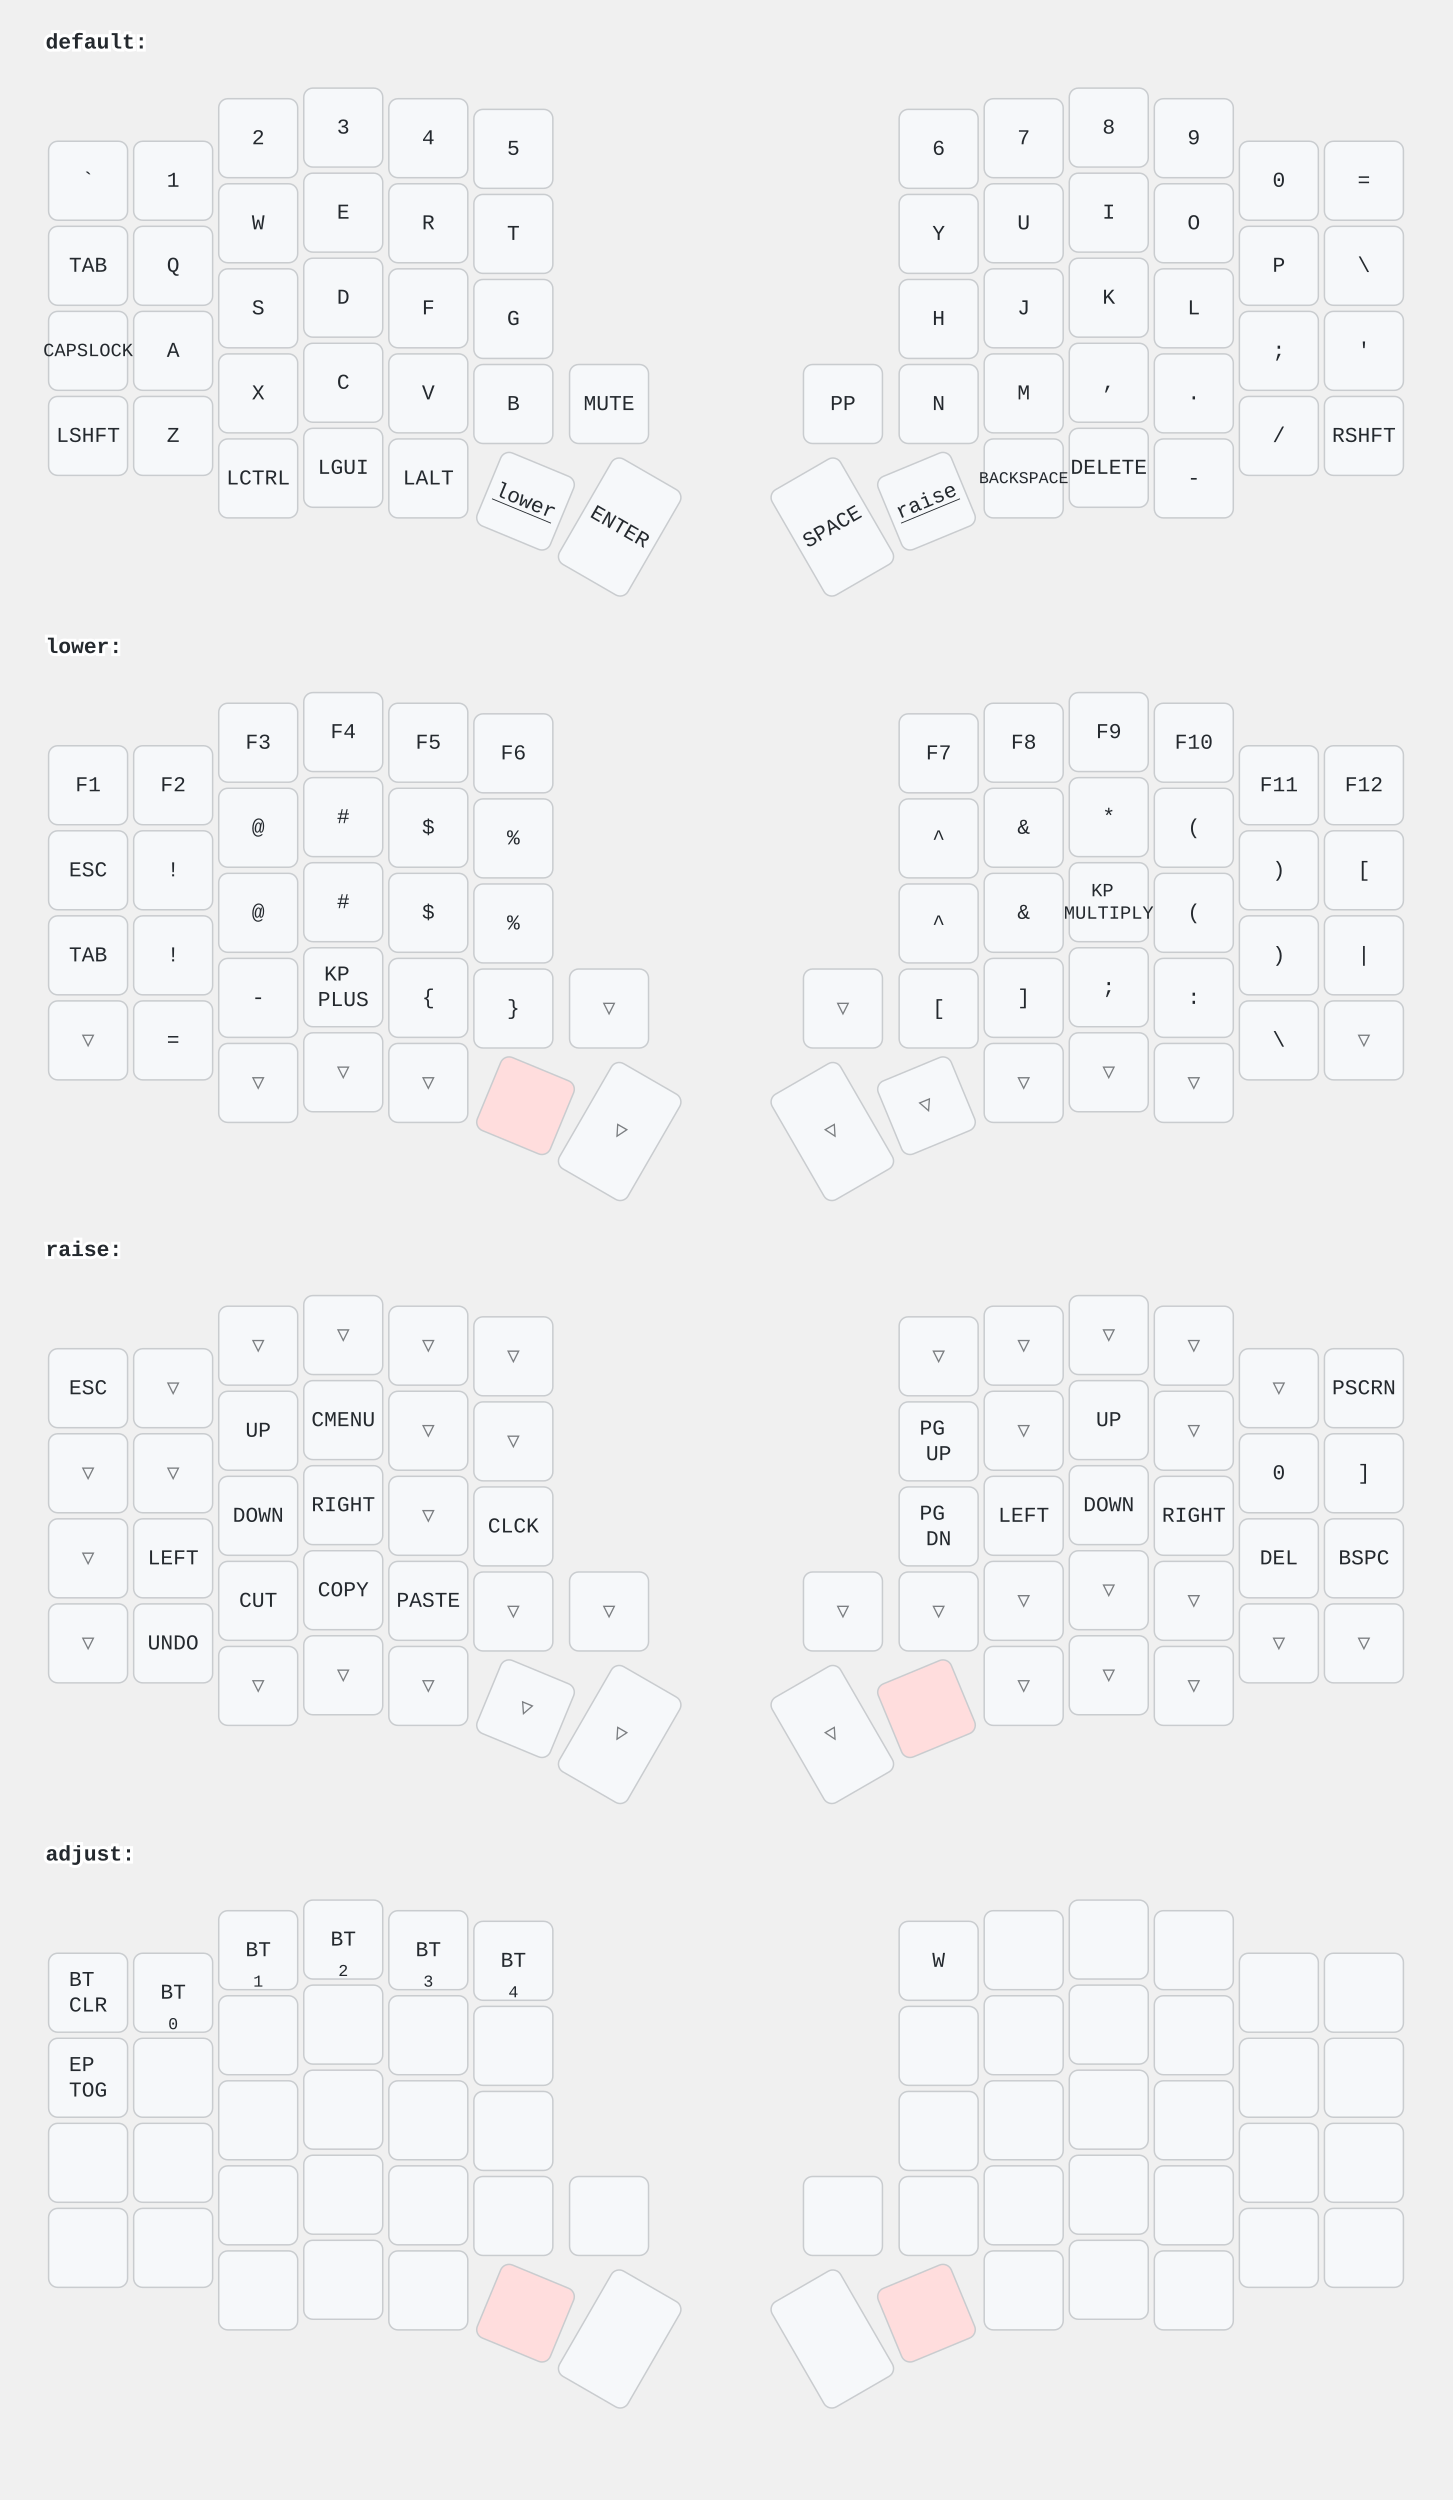
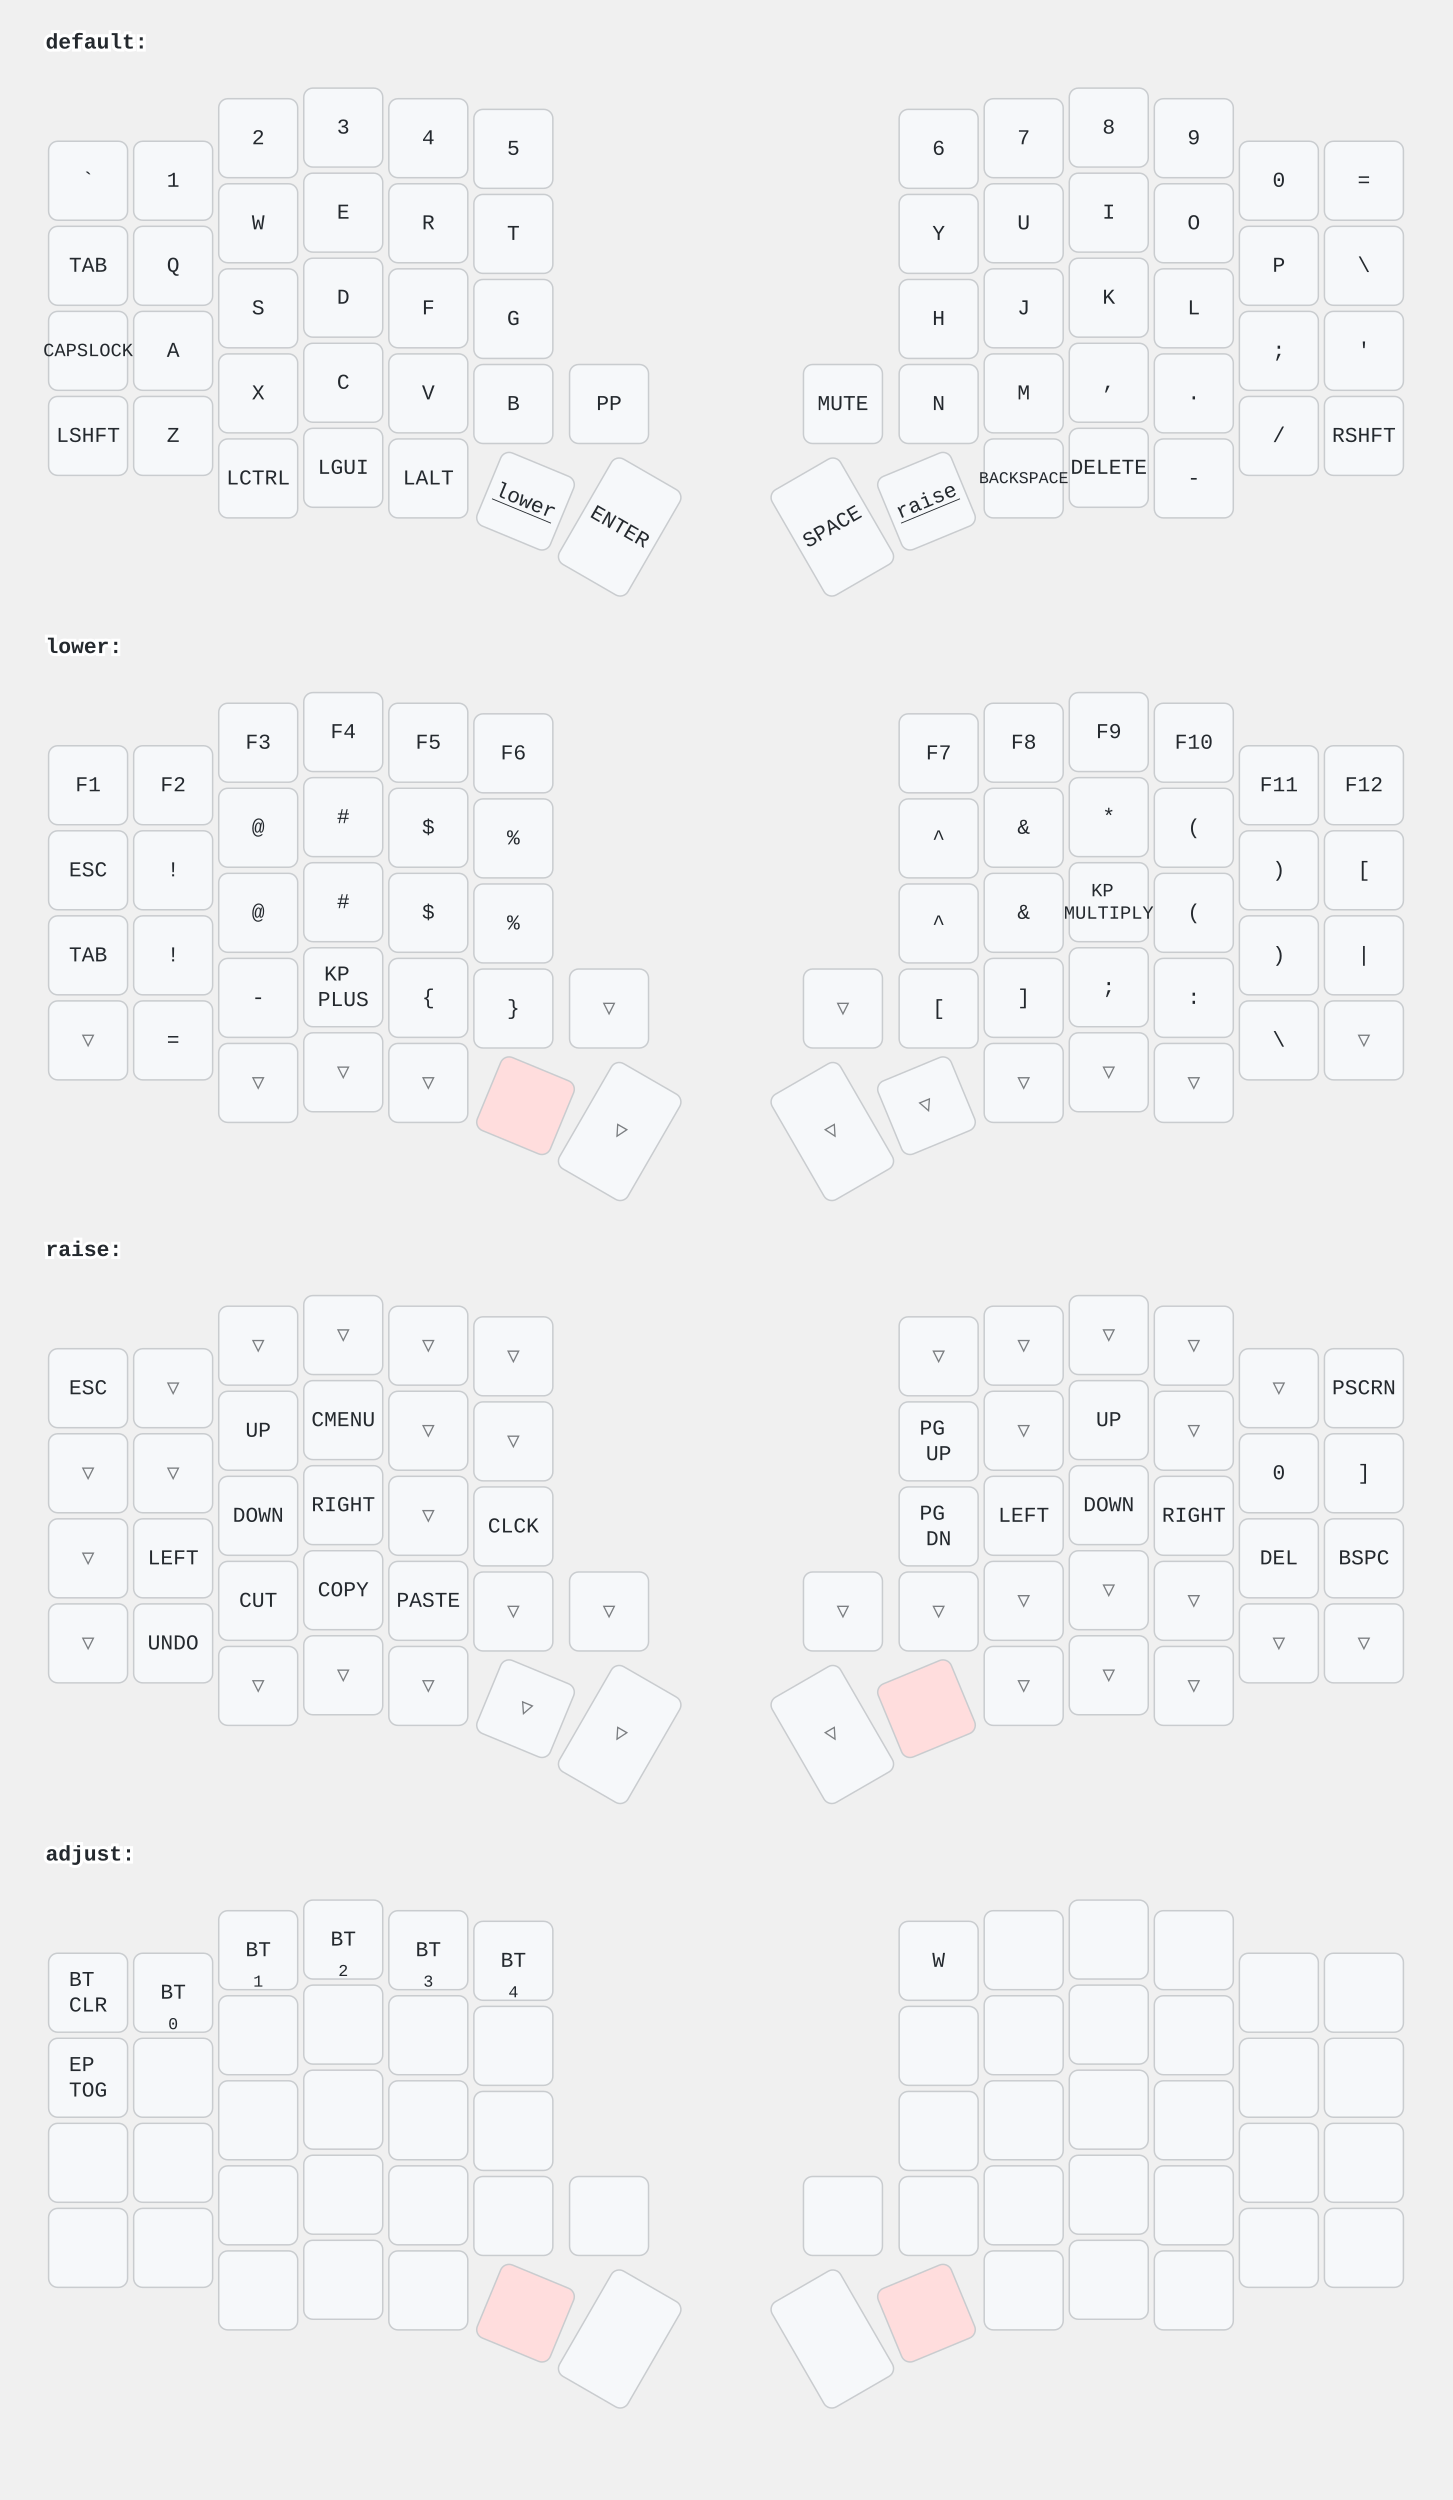
<svg xmlns="http://www.w3.org/2000/svg" width="956" height="1646" viewBox="0 0 956 1646" class="keymap">
  <style>/* inherit to force styles through use tags */
svg path {
    fill: inherit;
}

/* font and background color specifications */
svg.keymap {
    font-family: SFMono-Regular,Consolas,Liberation Mono,Menlo,monospace;
    font-size: 14px;
    font-kerning: normal;
    text-rendering: optimizeLegibility;
    fill: #24292e;
}

/* default key styling */
rect.key {
    fill: #f6f8fa;
}

rect.key, rect.combo {
    stroke: #c9cccf;
    stroke-width: 1;
}

/* default key side styling, only used is draw_key_sides is set */
rect.side {
    filter: brightness(90%);
}

/* color accent for combo boxes */
rect.combo, rect.combo-separate {
    fill: #cdf;
}

/* color accent for held keys */
rect.held, rect.combo.held {
    fill: #fdd;
}

/* color accent for ghost (optional) keys */
rect.ghost, rect.combo.ghost {
    stroke-dasharray: 4, 4;
    stroke-width: 2;
}

text {
    text-anchor: middle;
    dominant-baseline: middle;
}

/* styling for layer labels */
text.label {
    font-weight: bold;
    text-anchor: start;
    stroke: white;
    stroke-width: 4;
    paint-order: stroke;
}

/* styling for optional footer */
text.footer {
    text-anchor: end;
    dominant-baseline: auto;
    stroke: white;
    stroke-width: 4;
    paint-order: stroke;
}

/* styling for combo tap, and key non-tap label text */
text.combo, text.hold, text.shifted, text.left, text.right, text.tl, text.tr, text.bl, text.br {
    font-size: 11px;
}

text.hold, text.bl, text.br {
    text-anchor: middle;
    dominant-baseline: auto;
}

text.shifted, text.tl, text.tr {
    text-anchor: middle;
    dominant-baseline: hanging;
}

text.left, text.tl, text.bl {
    text-anchor: start;
}

text.right, text.tr, text.br {
    text-anchor: end;
}

text.layer-activator {
    text-decoration: underline;
}

/* styling for hold/shifted label text in combo box */
text.combo.hold, text.combo.shifted, text.combo.left, text.combo.right {
    font-size: 8px;
}

/* lighter symbol for transparent keys */
text.trans {
    fill: #7b7e81;
}

/* styling for combo dendrons */
path.combo {
    stroke-width: 1;
    stroke: gray;
    fill: none;
}

/* Start Tabler Icons Cleanup */
/* cannot use height/width with glyphs */
.icon-tabler &gt; path {
    fill: inherit;
    stroke: inherit;
    stroke-width: 2;
}
/* hide tabler's default box */
.icon-tabler &gt; path[stroke="none"][fill="none"] {
    visibility: hidden;
}
/* End Tabler Icons Cleanup */
</style>
  <g transform="translate(30, 0)" class="layer-default">
    <text x="0" y="28" class="label" id="default">default:</text>
    <g transform="translate(0, 56)">
      <g transform="translate(28, 63)" class="key keypos-0">
        <rect rx="6" ry="6" x="-26" y="-26" width="52" height="52" class="key" />
        <text x="0" y="0" class="key tap">`</text>
      </g>
      <g transform="translate(84, 63)" class="key keypos-1">
        <rect rx="6" ry="6" x="-26" y="-26" width="52" height="52" class="key" />
        <text x="0" y="0" class="key tap">1</text>
      </g>
      <g transform="translate(140, 35)" class="key keypos-2">
        <rect rx="6" ry="6" x="-26" y="-26" width="52" height="52" class="key" />
        <text x="0" y="0" class="key tap">2</text>
      </g>
      <g transform="translate(196, 28)" class="key keypos-3">
        <rect rx="6" ry="6" x="-26" y="-26" width="52" height="52" class="key" />
        <text x="0" y="0" class="key tap">3</text>
      </g>
      <g transform="translate(252, 35)" class="key keypos-4">
        <rect rx="6" ry="6" x="-26" y="-26" width="52" height="52" class="key" />
        <text x="0" y="0" class="key tap">4</text>
      </g>
      <g transform="translate(308, 42)" class="key keypos-5">
        <rect rx="6" ry="6" x="-26" y="-26" width="52" height="52" class="key" />
        <text x="0" y="0" class="key tap">5</text>
      </g>
      <g transform="translate(588, 42)" class="key keypos-6">
        <rect rx="6" ry="6" x="-26" y="-26" width="52" height="52" class="key" />
        <text x="0" y="0" class="key tap">6</text>
      </g>
      <g transform="translate(644, 35)" class="key keypos-7">
        <rect rx="6" ry="6" x="-26" y="-26" width="52" height="52" class="key" />
        <text x="0" y="0" class="key tap">7</text>
      </g>
      <g transform="translate(700, 28)" class="key keypos-8">
        <rect rx="6" ry="6" x="-26" y="-26" width="52" height="52" class="key" />
        <text x="0" y="0" class="key tap">8</text>
      </g>
      <g transform="translate(756, 35)" class="key keypos-9">
        <rect rx="6" ry="6" x="-26" y="-26" width="52" height="52" class="key" />
        <text x="0" y="0" class="key tap">9</text>
      </g>
      <g transform="translate(812, 63)" class="key keypos-10">
        <rect rx="6" ry="6" x="-26" y="-26" width="52" height="52" class="key" />
        <text x="0" y="0" class="key tap">0</text>
      </g>
      <g transform="translate(868, 63)" class="key keypos-11">
        <rect rx="6" ry="6" x="-26" y="-26" width="52" height="52" class="key" />
        <text x="0" y="0" class="key tap">=</text>
      </g>
      <g transform="translate(28, 119)" class="key keypos-12">
        <rect rx="6" ry="6" x="-26" y="-26" width="52" height="52" class="key" />
        <text x="0" y="0" class="key tap">TAB</text>
      </g>
      <g transform="translate(84, 119)" class="key keypos-13">
        <rect rx="6" ry="6" x="-26" y="-26" width="52" height="52" class="key" />
        <text x="0" y="0" class="key tap">Q</text>
      </g>
      <g transform="translate(140, 91)" class="key keypos-14">
        <rect rx="6" ry="6" x="-26" y="-26" width="52" height="52" class="key" />
        <text x="0" y="0" class="key tap">W</text>
      </g>
      <g transform="translate(196, 84)" class="key keypos-15">
        <rect rx="6" ry="6" x="-26" y="-26" width="52" height="52" class="key" />
        <text x="0" y="0" class="key tap">E</text>
      </g>
      <g transform="translate(252, 91)" class="key keypos-16">
        <rect rx="6" ry="6" x="-26" y="-26" width="52" height="52" class="key" />
        <text x="0" y="0" class="key tap">R</text>
      </g>
      <g transform="translate(308, 98)" class="key keypos-17">
        <rect rx="6" ry="6" x="-26" y="-26" width="52" height="52" class="key" />
        <text x="0" y="0" class="key tap">T</text>
      </g>
      <g transform="translate(588, 98)" class="key keypos-18">
        <rect rx="6" ry="6" x="-26" y="-26" width="52" height="52" class="key" />
        <text x="0" y="0" class="key tap">Y</text>
      </g>
      <g transform="translate(644, 91)" class="key keypos-19">
        <rect rx="6" ry="6" x="-26" y="-26" width="52" height="52" class="key" />
        <text x="0" y="0" class="key tap">U</text>
      </g>
      <g transform="translate(700, 84)" class="key keypos-20">
        <rect rx="6" ry="6" x="-26" y="-26" width="52" height="52" class="key" />
        <text x="0" y="0" class="key tap">I</text>
      </g>
      <g transform="translate(756, 91)" class="key keypos-21">
        <rect rx="6" ry="6" x="-26" y="-26" width="52" height="52" class="key" />
        <text x="0" y="0" class="key tap">O</text>
      </g>
      <g transform="translate(812, 119)" class="key keypos-22">
        <rect rx="6" ry="6" x="-26" y="-26" width="52" height="52" class="key" />
        <text x="0" y="0" class="key tap">P</text>
      </g>
      <g transform="translate(868, 119)" class="key keypos-23">
        <rect rx="6" ry="6" x="-26" y="-26" width="52" height="52" class="key" />
        <text x="0" y="0" class="key tap">\</text>
      </g>
      <g transform="translate(28, 175)" class="key keypos-24">
        <rect rx="6" ry="6" x="-26" y="-26" width="52" height="52" class="key" />
        <text x="0" y="0" class="key tap">
          <tspan style="font-size: 88%">CAPSLOCK</tspan>
        </text>
      </g>
      <g transform="translate(84, 175)" class="key keypos-25">
        <rect rx="6" ry="6" x="-26" y="-26" width="52" height="52" class="key" />
        <text x="0" y="0" class="key tap">A</text>
      </g>
      <g transform="translate(140, 147)" class="key keypos-26">
        <rect rx="6" ry="6" x="-26" y="-26" width="52" height="52" class="key" />
        <text x="0" y="0" class="key tap">S</text>
      </g>
      <g transform="translate(196, 140)" class="key keypos-27">
        <rect rx="6" ry="6" x="-26" y="-26" width="52" height="52" class="key" />
        <text x="0" y="0" class="key tap">D</text>
      </g>
      <g transform="translate(252, 147)" class="key keypos-28">
        <rect rx="6" ry="6" x="-26" y="-26" width="52" height="52" class="key" />
        <text x="0" y="0" class="key tap">F</text>
      </g>
      <g transform="translate(308, 154)" class="key keypos-29">
        <rect rx="6" ry="6" x="-26" y="-26" width="52" height="52" class="key" />
        <text x="0" y="0" class="key tap">G</text>
      </g>
      <g transform="translate(588, 154)" class="key keypos-30">
        <rect rx="6" ry="6" x="-26" y="-26" width="52" height="52" class="key" />
        <text x="0" y="0" class="key tap">H</text>
      </g>
      <g transform="translate(644, 147)" class="key keypos-31">
        <rect rx="6" ry="6" x="-26" y="-26" width="52" height="52" class="key" />
        <text x="0" y="0" class="key tap">J</text>
      </g>
      <g transform="translate(700, 140)" class="key keypos-32">
        <rect rx="6" ry="6" x="-26" y="-26" width="52" height="52" class="key" />
        <text x="0" y="0" class="key tap">K</text>
      </g>
      <g transform="translate(756, 147)" class="key keypos-33">
        <rect rx="6" ry="6" x="-26" y="-26" width="52" height="52" class="key" />
        <text x="0" y="0" class="key tap">L</text>
      </g>
      <g transform="translate(812, 175)" class="key keypos-34">
        <rect rx="6" ry="6" x="-26" y="-26" width="52" height="52" class="key" />
        <text x="0" y="0" class="key tap">;</text>
      </g>
      <g transform="translate(868, 175)" class="key keypos-35">
        <rect rx="6" ry="6" x="-26" y="-26" width="52" height="52" class="key" />
        <text x="0" y="0" class="key tap">'</text>
      </g>
      <g transform="translate(28, 231)" class="key keypos-36">
        <rect rx="6" ry="6" x="-26" y="-26" width="52" height="52" class="key" />
        <text x="0" y="0" class="key tap">LSHFT</text>
      </g>
      <g transform="translate(84, 231)" class="key keypos-37">
        <rect rx="6" ry="6" x="-26" y="-26" width="52" height="52" class="key" />
        <text x="0" y="0" class="key tap">Z</text>
      </g>
      <g transform="translate(140, 203)" class="key keypos-38">
        <rect rx="6" ry="6" x="-26" y="-26" width="52" height="52" class="key" />
        <text x="0" y="0" class="key tap">X</text>
      </g>
      <g transform="translate(196, 196)" class="key keypos-39">
        <rect rx="6" ry="6" x="-26" y="-26" width="52" height="52" class="key" />
        <text x="0" y="0" class="key tap">C</text>
      </g>
      <g transform="translate(252, 203)" class="key keypos-40">
        <rect rx="6" ry="6" x="-26" y="-26" width="52" height="52" class="key" />
        <text x="0" y="0" class="key tap">V</text>
      </g>
      <g transform="translate(308, 210)" class="key keypos-41">
        <rect rx="6" ry="6" x="-26" y="-26" width="52" height="52" class="key" />
        <text x="0" y="0" class="key tap">B</text>
      </g>
      <g transform="translate(371, 210)" class="key keypos-42">
        <rect rx="6" ry="6" x="-26" y="-26" width="52" height="52" class="key" />
+         <text x="0" y="0" class="key tap">PP</text>
+       </g>
+       <g transform="translate(525, 210)" class="key keypos-43">
+         <rect rx="6" ry="6" x="-26" y="-26" width="52" height="52" class="key" />
        <text x="0" y="0" class="key tap">MUTE</text>
-       </g>
-       <g transform="translate(525, 210)" class="key keypos-43">
-         <rect rx="6" ry="6" x="-26" y="-26" width="52" height="52" class="key" />
-         <text x="0" y="0" class="key tap">PP</text>
      </g>
      <g transform="translate(588, 210)" class="key keypos-44">
        <rect rx="6" ry="6" x="-26" y="-26" width="52" height="52" class="key" />
        <text x="0" y="0" class="key tap">N</text>
      </g>
      <g transform="translate(644, 203)" class="key keypos-45">
        <rect rx="6" ry="6" x="-26" y="-26" width="52" height="52" class="key" />
        <text x="0" y="0" class="key tap">M</text>
      </g>
      <g transform="translate(700, 196)" class="key keypos-46">
        <rect rx="6" ry="6" x="-26" y="-26" width="52" height="52" class="key" />
        <text x="0" y="0" class="key tap">,</text>
      </g>
      <g transform="translate(756, 203)" class="key keypos-47">
        <rect rx="6" ry="6" x="-26" y="-26" width="52" height="52" class="key" />
        <text x="0" y="0" class="key tap">.</text>
      </g>
      <g transform="translate(812, 231)" class="key keypos-48">
        <rect rx="6" ry="6" x="-26" y="-26" width="52" height="52" class="key" />
        <text x="0" y="0" class="key tap">/</text>
      </g>
      <g transform="translate(868, 231)" class="key keypos-49">
        <rect rx="6" ry="6" x="-26" y="-26" width="52" height="52" class="key" />
        <text x="0" y="0" class="key tap">RSHFT</text>
      </g>
      <g transform="translate(140, 259)" class="key keypos-50">
        <rect rx="6" ry="6" x="-26" y="-26" width="52" height="52" class="key" />
        <text x="0" y="0" class="key tap">LCTRL</text>
      </g>
      <g transform="translate(196, 252)" class="key keypos-51">
        <rect rx="6" ry="6" x="-26" y="-26" width="52" height="52" class="key" />
        <text x="0" y="0" class="key tap">LGUI</text>
      </g>
      <g transform="translate(252, 259)" class="key keypos-52">
        <rect rx="6" ry="6" x="-26" y="-26" width="52" height="52" class="key" />
        <text x="0" y="0" class="key tap">LALT</text>
      </g>
      <g transform="translate(316, 274) rotate(22.5)" class="key keypos-53">
        <rect rx="6" ry="6" x="-26" y="-26" width="52" height="52" class="key" />
        <a href="#lower">
          <text x="0" y="0" class="key tap layer-activator">lower</text>
        </a>
      </g>
      <g transform="translate(378, 291) rotate(30.0)" class="key keypos-54">
        <rect rx="6" ry="6" x="-26" y="-40" width="52" height="80" class="key" />
        <text x="0" y="0" class="key tap">ENTER</text>
      </g>
      <g transform="translate(518, 291) rotate(-30.0)" class="key keypos-55">
        <rect rx="6" ry="6" x="-26" y="-40" width="52" height="80" class="key" />
        <text x="0" y="0" class="key tap">SPACE</text>
      </g>
      <g transform="translate(580, 274) rotate(-22.5)" class="key keypos-56">
        <rect rx="6" ry="6" x="-26" y="-26" width="52" height="52" class="key" />
        <a href="#raise">
          <text x="0" y="0" class="key tap layer-activator">raise</text>
        </a>
      </g>
      <g transform="translate(644, 259)" class="key keypos-57">
        <rect rx="6" ry="6" x="-26" y="-26" width="52" height="52" class="key" />
        <text x="0" y="0" class="key tap">
          <tspan style="font-size: 78%">BACKSPACE</tspan>
        </text>
      </g>
      <g transform="translate(700, 252)" class="key keypos-58">
        <rect rx="6" ry="6" x="-26" y="-26" width="52" height="52" class="key" />
        <text x="0" y="0" class="key tap">DELETE</text>
      </g>
      <g transform="translate(756, 259)" class="key keypos-59">
        <rect rx="6" ry="6" x="-26" y="-26" width="52" height="52" class="key" />
        <text x="0" y="0" class="key tap">-</text>
      </g>
    </g>
  </g>
  <g transform="translate(30, 398)" class="layer-lower">
    <text x="0" y="28" class="label" id="lower">lower:</text>
    <g transform="translate(0, 56)">
      <g transform="translate(28, 63)" class="key keypos-0">
        <rect rx="6" ry="6" x="-26" y="-26" width="52" height="52" class="key" />
        <text x="0" y="0" class="key tap">F1</text>
      </g>
      <g transform="translate(84, 63)" class="key keypos-1">
        <rect rx="6" ry="6" x="-26" y="-26" width="52" height="52" class="key" />
        <text x="0" y="0" class="key tap">F2</text>
      </g>
      <g transform="translate(140, 35)" class="key keypos-2">
        <rect rx="6" ry="6" x="-26" y="-26" width="52" height="52" class="key" />
        <text x="0" y="0" class="key tap">F3</text>
      </g>
      <g transform="translate(196, 28)" class="key keypos-3">
        <rect rx="6" ry="6" x="-26" y="-26" width="52" height="52" class="key" />
        <text x="0" y="0" class="key tap">F4</text>
      </g>
      <g transform="translate(252, 35)" class="key keypos-4">
        <rect rx="6" ry="6" x="-26" y="-26" width="52" height="52" class="key" />
        <text x="0" y="0" class="key tap">F5</text>
      </g>
      <g transform="translate(308, 42)" class="key keypos-5">
        <rect rx="6" ry="6" x="-26" y="-26" width="52" height="52" class="key" />
        <text x="0" y="0" class="key tap">F6</text>
      </g>
      <g transform="translate(588, 42)" class="key keypos-6">
        <rect rx="6" ry="6" x="-26" y="-26" width="52" height="52" class="key" />
        <text x="0" y="0" class="key tap">F7</text>
      </g>
      <g transform="translate(644, 35)" class="key keypos-7">
        <rect rx="6" ry="6" x="-26" y="-26" width="52" height="52" class="key" />
        <text x="0" y="0" class="key tap">F8</text>
      </g>
      <g transform="translate(700, 28)" class="key keypos-8">
        <rect rx="6" ry="6" x="-26" y="-26" width="52" height="52" class="key" />
        <text x="0" y="0" class="key tap">F9</text>
      </g>
      <g transform="translate(756, 35)" class="key keypos-9">
        <rect rx="6" ry="6" x="-26" y="-26" width="52" height="52" class="key" />
        <text x="0" y="0" class="key tap">F10</text>
      </g>
      <g transform="translate(812, 63)" class="key keypos-10">
        <rect rx="6" ry="6" x="-26" y="-26" width="52" height="52" class="key" />
        <text x="0" y="0" class="key tap">F11</text>
      </g>
      <g transform="translate(868, 63)" class="key keypos-11">
        <rect rx="6" ry="6" x="-26" y="-26" width="52" height="52" class="key" />
        <text x="0" y="0" class="key tap">F12</text>
      </g>
      <g transform="translate(28, 119)" class="key keypos-12">
        <rect rx="6" ry="6" x="-26" y="-26" width="52" height="52" class="key" />
        <text x="0" y="0" class="key tap">ESC</text>
      </g>
      <g transform="translate(84, 119)" class="key keypos-13">
        <rect rx="6" ry="6" x="-26" y="-26" width="52" height="52" class="key" />
        <text x="0" y="0" class="key tap">!</text>
      </g>
      <g transform="translate(140, 91)" class="key keypos-14">
        <rect rx="6" ry="6" x="-26" y="-26" width="52" height="52" class="key" />
        <text x="0" y="0" class="key tap">@</text>
      </g>
      <g transform="translate(196, 84)" class="key keypos-15">
        <rect rx="6" ry="6" x="-26" y="-26" width="52" height="52" class="key" />
        <text x="0" y="0" class="key tap">#</text>
      </g>
      <g transform="translate(252, 91)" class="key keypos-16">
        <rect rx="6" ry="6" x="-26" y="-26" width="52" height="52" class="key" />
        <text x="0" y="0" class="key tap">$</text>
      </g>
      <g transform="translate(308, 98)" class="key keypos-17">
        <rect rx="6" ry="6" x="-26" y="-26" width="52" height="52" class="key" />
        <text x="0" y="0" class="key tap">%</text>
      </g>
      <g transform="translate(588, 98)" class="key keypos-18">
        <rect rx="6" ry="6" x="-26" y="-26" width="52" height="52" class="key" />
        <text x="0" y="0" class="key tap">^</text>
      </g>
      <g transform="translate(644, 91)" class="key keypos-19">
        <rect rx="6" ry="6" x="-26" y="-26" width="52" height="52" class="key" />
        <text x="0" y="0" class="key tap">&amp;</text>
      </g>
      <g transform="translate(700, 84)" class="key keypos-20">
        <rect rx="6" ry="6" x="-26" y="-26" width="52" height="52" class="key" />
        <text x="0" y="0" class="key tap">*</text>
      </g>
      <g transform="translate(756, 91)" class="key keypos-21">
        <rect rx="6" ry="6" x="-26" y="-26" width="52" height="52" class="key" />
        <text x="0" y="0" class="key tap">(</text>
      </g>
      <g transform="translate(812, 119)" class="key keypos-22">
        <rect rx="6" ry="6" x="-26" y="-26" width="52" height="52" class="key" />
        <text x="0" y="0" class="key tap">)</text>
      </g>
      <g transform="translate(868, 119)" class="key keypos-23">
        <rect rx="6" ry="6" x="-26" y="-26" width="52" height="52" class="key" />
        <text x="0" y="0" class="key tap">[</text>
      </g>
      <g transform="translate(28, 175)" class="key keypos-24">
        <rect rx="6" ry="6" x="-26" y="-26" width="52" height="52" class="key" />
        <text x="0" y="0" class="key tap">TAB</text>
      </g>
      <g transform="translate(84, 175)" class="key keypos-25">
        <rect rx="6" ry="6" x="-26" y="-26" width="52" height="52" class="key" />
        <text x="0" y="0" class="key tap">!</text>
      </g>
      <g transform="translate(140, 147)" class="key keypos-26">
        <rect rx="6" ry="6" x="-26" y="-26" width="52" height="52" class="key" />
        <text x="0" y="0" class="key tap">@</text>
      </g>
      <g transform="translate(196, 140)" class="key keypos-27">
        <rect rx="6" ry="6" x="-26" y="-26" width="52" height="52" class="key" />
        <text x="0" y="0" class="key tap">#</text>
      </g>
      <g transform="translate(252, 147)" class="key keypos-28">
        <rect rx="6" ry="6" x="-26" y="-26" width="52" height="52" class="key" />
        <text x="0" y="0" class="key tap">$</text>
      </g>
      <g transform="translate(308, 154)" class="key keypos-29">
        <rect rx="6" ry="6" x="-26" y="-26" width="52" height="52" class="key" />
        <text x="0" y="0" class="key tap">%</text>
      </g>
      <g transform="translate(588, 154)" class="key keypos-30">
        <rect rx="6" ry="6" x="-26" y="-26" width="52" height="52" class="key" />
        <text x="0" y="0" class="key tap">^</text>
      </g>
      <g transform="translate(644, 147)" class="key keypos-31">
        <rect rx="6" ry="6" x="-26" y="-26" width="52" height="52" class="key" />
        <text x="0" y="0" class="key tap">&amp;</text>
      </g>
      <g transform="translate(700, 140)" class="key keypos-32">
        <rect rx="6" ry="6" x="-26" y="-26" width="52" height="52" class="key" />
        <text x="0" y="0" class="key tap">
          <tspan x="0" dy="-0.6em" style="font-size: 88%">KP</tspan>
          <tspan x="0" dy="1.2em" style="font-size: 88%">MULTIPLY</tspan>
        </text>
      </g>
      <g transform="translate(756, 147)" class="key keypos-33">
        <rect rx="6" ry="6" x="-26" y="-26" width="52" height="52" class="key" />
        <text x="0" y="0" class="key tap">(</text>
      </g>
      <g transform="translate(812, 175)" class="key keypos-34">
        <rect rx="6" ry="6" x="-26" y="-26" width="52" height="52" class="key" />
        <text x="0" y="0" class="key tap">)</text>
      </g>
      <g transform="translate(868, 175)" class="key keypos-35">
        <rect rx="6" ry="6" x="-26" y="-26" width="52" height="52" class="key" />
        <text x="0" y="0" class="key tap">|</text>
      </g>
      <g transform="translate(28, 231)" class="key trans keypos-36">
        <rect rx="6" ry="6" x="-26" y="-26" width="52" height="52" class="key trans" />
        <text x="0" y="0" class="key trans tap">▽</text>
      </g>
      <g transform="translate(84, 231)" class="key keypos-37">
        <rect rx="6" ry="6" x="-26" y="-26" width="52" height="52" class="key" />
        <text x="0" y="0" class="key tap">=</text>
      </g>
      <g transform="translate(140, 203)" class="key keypos-38">
        <rect rx="6" ry="6" x="-26" y="-26" width="52" height="52" class="key" />
        <text x="0" y="0" class="key tap">-</text>
      </g>
      <g transform="translate(196, 196)" class="key keypos-39">
        <rect rx="6" ry="6" x="-26" y="-26" width="52" height="52" class="key" />
        <text x="0" y="0" class="key tap">
          <tspan x="0" dy="-0.6em">KP</tspan>
          <tspan x="0" dy="1.2em">PLUS</tspan>
        </text>
      </g>
      <g transform="translate(252, 203)" class="key keypos-40">
        <rect rx="6" ry="6" x="-26" y="-26" width="52" height="52" class="key" />
        <text x="0" y="0" class="key tap">{</text>
      </g>
      <g transform="translate(308, 210)" class="key keypos-41">
        <rect rx="6" ry="6" x="-26" y="-26" width="52" height="52" class="key" />
        <text x="0" y="0" class="key tap">}</text>
      </g>
      <g transform="translate(371, 210)" class="key trans keypos-42">
        <rect rx="6" ry="6" x="-26" y="-26" width="52" height="52" class="key trans" />
        <text x="0" y="0" class="key trans tap">▽</text>
      </g>
      <g transform="translate(525, 210)" class="key trans keypos-43">
        <rect rx="6" ry="6" x="-26" y="-26" width="52" height="52" class="key trans" />
        <text x="0" y="0" class="key trans tap">▽</text>
      </g>
      <g transform="translate(588, 210)" class="key keypos-44">
        <rect rx="6" ry="6" x="-26" y="-26" width="52" height="52" class="key" />
        <text x="0" y="0" class="key tap">[</text>
      </g>
      <g transform="translate(644, 203)" class="key keypos-45">
        <rect rx="6" ry="6" x="-26" y="-26" width="52" height="52" class="key" />
        <text x="0" y="0" class="key tap">]</text>
      </g>
      <g transform="translate(700, 196)" class="key keypos-46">
        <rect rx="6" ry="6" x="-26" y="-26" width="52" height="52" class="key" />
        <text x="0" y="0" class="key tap">;</text>
      </g>
      <g transform="translate(756, 203)" class="key keypos-47">
        <rect rx="6" ry="6" x="-26" y="-26" width="52" height="52" class="key" />
        <text x="0" y="0" class="key tap">:</text>
      </g>
      <g transform="translate(812, 231)" class="key keypos-48">
        <rect rx="6" ry="6" x="-26" y="-26" width="52" height="52" class="key" />
        <text x="0" y="0" class="key tap">\</text>
      </g>
      <g transform="translate(868, 231)" class="key trans keypos-49">
        <rect rx="6" ry="6" x="-26" y="-26" width="52" height="52" class="key trans" />
        <text x="0" y="0" class="key trans tap">▽</text>
      </g>
      <g transform="translate(140, 259)" class="key trans keypos-50">
        <rect rx="6" ry="6" x="-26" y="-26" width="52" height="52" class="key trans" />
        <text x="0" y="0" class="key trans tap">▽</text>
      </g>
      <g transform="translate(196, 252)" class="key trans keypos-51">
        <rect rx="6" ry="6" x="-26" y="-26" width="52" height="52" class="key trans" />
        <text x="0" y="0" class="key trans tap">▽</text>
      </g>
      <g transform="translate(252, 259)" class="key trans keypos-52">
        <rect rx="6" ry="6" x="-26" y="-26" width="52" height="52" class="key trans" />
        <text x="0" y="0" class="key trans tap">▽</text>
      </g>
      <g transform="translate(316, 274) rotate(22.5)" class="key held keypos-53">
        <rect rx="6" ry="6" x="-26" y="-26" width="52" height="52" class="key held" />
      </g>
      <g transform="translate(378, 291) rotate(30.0)" class="key trans keypos-54">
        <rect rx="6" ry="6" x="-26" y="-40" width="52" height="80" class="key trans" />
        <text x="0" y="0" class="key trans tap">▽</text>
      </g>
      <g transform="translate(518, 291) rotate(-30.0)" class="key trans keypos-55">
        <rect rx="6" ry="6" x="-26" y="-40" width="52" height="80" class="key trans" />
        <text x="0" y="0" class="key trans tap">▽</text>
      </g>
      <g transform="translate(580, 274) rotate(-22.5)" class="key trans keypos-56">
        <rect rx="6" ry="6" x="-26" y="-26" width="52" height="52" class="key trans" />
        <text x="0" y="0" class="key trans tap">▽</text>
      </g>
      <g transform="translate(644, 259)" class="key trans keypos-57">
        <rect rx="6" ry="6" x="-26" y="-26" width="52" height="52" class="key trans" />
        <text x="0" y="0" class="key trans tap">▽</text>
      </g>
      <g transform="translate(700, 252)" class="key trans keypos-58">
        <rect rx="6" ry="6" x="-26" y="-26" width="52" height="52" class="key trans" />
        <text x="0" y="0" class="key trans tap">▽</text>
      </g>
      <g transform="translate(756, 259)" class="key trans keypos-59">
        <rect rx="6" ry="6" x="-26" y="-26" width="52" height="52" class="key trans" />
        <text x="0" y="0" class="key trans tap">▽</text>
      </g>
    </g>
  </g>
  <g transform="translate(30, 795)" class="layer-raise">
    <text x="0" y="28" class="label" id="raise">raise:</text>
    <g transform="translate(0, 56)">
      <g transform="translate(28, 63)" class="key keypos-0">
        <rect rx="6" ry="6" x="-26" y="-26" width="52" height="52" class="key" />
        <text x="0" y="0" class="key tap">ESC</text>
      </g>
      <g transform="translate(84, 63)" class="key trans keypos-1">
        <rect rx="6" ry="6" x="-26" y="-26" width="52" height="52" class="key trans" />
        <text x="0" y="0" class="key trans tap">▽</text>
      </g>
      <g transform="translate(140, 35)" class="key trans keypos-2">
        <rect rx="6" ry="6" x="-26" y="-26" width="52" height="52" class="key trans" />
        <text x="0" y="0" class="key trans tap">▽</text>
      </g>
      <g transform="translate(196, 28)" class="key trans keypos-3">
        <rect rx="6" ry="6" x="-26" y="-26" width="52" height="52" class="key trans" />
        <text x="0" y="0" class="key trans tap">▽</text>
      </g>
      <g transform="translate(252, 35)" class="key trans keypos-4">
        <rect rx="6" ry="6" x="-26" y="-26" width="52" height="52" class="key trans" />
        <text x="0" y="0" class="key trans tap">▽</text>
      </g>
      <g transform="translate(308, 42)" class="key trans keypos-5">
        <rect rx="6" ry="6" x="-26" y="-26" width="52" height="52" class="key trans" />
        <text x="0" y="0" class="key trans tap">▽</text>
      </g>
      <g transform="translate(588, 42)" class="key trans keypos-6">
        <rect rx="6" ry="6" x="-26" y="-26" width="52" height="52" class="key trans" />
        <text x="0" y="0" class="key trans tap">▽</text>
      </g>
      <g transform="translate(644, 35)" class="key trans keypos-7">
        <rect rx="6" ry="6" x="-26" y="-26" width="52" height="52" class="key trans" />
        <text x="0" y="0" class="key trans tap">▽</text>
      </g>
      <g transform="translate(700, 28)" class="key trans keypos-8">
        <rect rx="6" ry="6" x="-26" y="-26" width="52" height="52" class="key trans" />
        <text x="0" y="0" class="key trans tap">▽</text>
      </g>
      <g transform="translate(756, 35)" class="key trans keypos-9">
        <rect rx="6" ry="6" x="-26" y="-26" width="52" height="52" class="key trans" />
        <text x="0" y="0" class="key trans tap">▽</text>
      </g>
      <g transform="translate(812, 63)" class="key trans keypos-10">
        <rect rx="6" ry="6" x="-26" y="-26" width="52" height="52" class="key trans" />
        <text x="0" y="0" class="key trans tap">▽</text>
      </g>
      <g transform="translate(868, 63)" class="key keypos-11">
        <rect rx="6" ry="6" x="-26" y="-26" width="52" height="52" class="key" />
        <text x="0" y="0" class="key tap">PSCRN</text>
      </g>
      <g transform="translate(28, 119)" class="key trans keypos-12">
        <rect rx="6" ry="6" x="-26" y="-26" width="52" height="52" class="key trans" />
        <text x="0" y="0" class="key trans tap">▽</text>
      </g>
      <g transform="translate(84, 119)" class="key trans keypos-13">
        <rect rx="6" ry="6" x="-26" y="-26" width="52" height="52" class="key trans" />
        <text x="0" y="0" class="key trans tap">▽</text>
      </g>
      <g transform="translate(140, 91)" class="key keypos-14">
        <rect rx="6" ry="6" x="-26" y="-26" width="52" height="52" class="key" />
        <text x="0" y="0" class="key tap">UP</text>
      </g>
      <g transform="translate(196, 84)" class="key keypos-15">
        <rect rx="6" ry="6" x="-26" y="-26" width="52" height="52" class="key" />
        <text x="0" y="0" class="key tap">CMENU</text>
      </g>
      <g transform="translate(252, 91)" class="key trans keypos-16">
        <rect rx="6" ry="6" x="-26" y="-26" width="52" height="52" class="key trans" />
        <text x="0" y="0" class="key trans tap">▽</text>
      </g>
      <g transform="translate(308, 98)" class="key trans keypos-17">
        <rect rx="6" ry="6" x="-26" y="-26" width="52" height="52" class="key trans" />
        <text x="0" y="0" class="key trans tap">▽</text>
      </g>
      <g transform="translate(588, 98)" class="key keypos-18">
        <rect rx="6" ry="6" x="-26" y="-26" width="52" height="52" class="key" />
        <text x="0" y="0" class="key tap">
          <tspan x="0" dy="-0.6em">PG</tspan>
          <tspan x="0" dy="1.2em">UP</tspan>
        </text>
      </g>
      <g transform="translate(644, 91)" class="key trans keypos-19">
        <rect rx="6" ry="6" x="-26" y="-26" width="52" height="52" class="key trans" />
        <text x="0" y="0" class="key trans tap">▽</text>
      </g>
      <g transform="translate(700, 84)" class="key keypos-20">
        <rect rx="6" ry="6" x="-26" y="-26" width="52" height="52" class="key" />
        <text x="0" y="0" class="key tap">UP</text>
      </g>
      <g transform="translate(756, 91)" class="key trans keypos-21">
        <rect rx="6" ry="6" x="-26" y="-26" width="52" height="52" class="key trans" />
        <text x="0" y="0" class="key trans tap">▽</text>
      </g>
      <g transform="translate(812, 119)" class="key keypos-22">
        <rect rx="6" ry="6" x="-26" y="-26" width="52" height="52" class="key" />
        <text x="0" y="0" class="key tap">0</text>
      </g>
      <g transform="translate(868, 119)" class="key keypos-23">
        <rect rx="6" ry="6" x="-26" y="-26" width="52" height="52" class="key" />
        <text x="0" y="0" class="key tap">]</text>
      </g>
      <g transform="translate(28, 175)" class="key trans keypos-24">
        <rect rx="6" ry="6" x="-26" y="-26" width="52" height="52" class="key trans" />
        <text x="0" y="0" class="key trans tap">▽</text>
      </g>
      <g transform="translate(84, 175)" class="key keypos-25">
        <rect rx="6" ry="6" x="-26" y="-26" width="52" height="52" class="key" />
        <text x="0" y="0" class="key tap">LEFT</text>
      </g>
      <g transform="translate(140, 147)" class="key keypos-26">
        <rect rx="6" ry="6" x="-26" y="-26" width="52" height="52" class="key" />
        <text x="0" y="0" class="key tap">DOWN</text>
      </g>
      <g transform="translate(196, 140)" class="key keypos-27">
        <rect rx="6" ry="6" x="-26" y="-26" width="52" height="52" class="key" />
        <text x="0" y="0" class="key tap">RIGHT</text>
      </g>
      <g transform="translate(252, 147)" class="key trans keypos-28">
        <rect rx="6" ry="6" x="-26" y="-26" width="52" height="52" class="key trans" />
        <text x="0" y="0" class="key trans tap">▽</text>
      </g>
      <g transform="translate(308, 154)" class="key keypos-29">
        <rect rx="6" ry="6" x="-26" y="-26" width="52" height="52" class="key" />
        <text x="0" y="0" class="key tap">CLCK</text>
      </g>
      <g transform="translate(588, 154)" class="key keypos-30">
        <rect rx="6" ry="6" x="-26" y="-26" width="52" height="52" class="key" />
        <text x="0" y="0" class="key tap">
          <tspan x="0" dy="-0.6em">PG</tspan>
          <tspan x="0" dy="1.2em">DN</tspan>
        </text>
      </g>
      <g transform="translate(644, 147)" class="key keypos-31">
        <rect rx="6" ry="6" x="-26" y="-26" width="52" height="52" class="key" />
        <text x="0" y="0" class="key tap">LEFT</text>
      </g>
      <g transform="translate(700, 140)" class="key keypos-32">
        <rect rx="6" ry="6" x="-26" y="-26" width="52" height="52" class="key" />
        <text x="0" y="0" class="key tap">DOWN</text>
      </g>
      <g transform="translate(756, 147)" class="key keypos-33">
        <rect rx="6" ry="6" x="-26" y="-26" width="52" height="52" class="key" />
        <text x="0" y="0" class="key tap">RIGHT</text>
      </g>
      <g transform="translate(812, 175)" class="key keypos-34">
        <rect rx="6" ry="6" x="-26" y="-26" width="52" height="52" class="key" />
        <text x="0" y="0" class="key tap">DEL</text>
      </g>
      <g transform="translate(868, 175)" class="key keypos-35">
        <rect rx="6" ry="6" x="-26" y="-26" width="52" height="52" class="key" />
        <text x="0" y="0" class="key tap">BSPC</text>
      </g>
      <g transform="translate(28, 231)" class="key trans keypos-36">
        <rect rx="6" ry="6" x="-26" y="-26" width="52" height="52" class="key trans" />
        <text x="0" y="0" class="key trans tap">▽</text>
      </g>
      <g transform="translate(84, 231)" class="key keypos-37">
        <rect rx="6" ry="6" x="-26" y="-26" width="52" height="52" class="key" />
        <text x="0" y="0" class="key tap">UNDO</text>
      </g>
      <g transform="translate(140, 203)" class="key keypos-38">
        <rect rx="6" ry="6" x="-26" y="-26" width="52" height="52" class="key" />
        <text x="0" y="0" class="key tap">CUT</text>
      </g>
      <g transform="translate(196, 196)" class="key keypos-39">
        <rect rx="6" ry="6" x="-26" y="-26" width="52" height="52" class="key" />
        <text x="0" y="0" class="key tap">COPY</text>
      </g>
      <g transform="translate(252, 203)" class="key keypos-40">
        <rect rx="6" ry="6" x="-26" y="-26" width="52" height="52" class="key" />
        <text x="0" y="0" class="key tap">PASTE</text>
      </g>
      <g transform="translate(308, 210)" class="key trans keypos-41">
        <rect rx="6" ry="6" x="-26" y="-26" width="52" height="52" class="key trans" />
        <text x="0" y="0" class="key trans tap">▽</text>
      </g>
      <g transform="translate(371, 210)" class="key trans keypos-42">
        <rect rx="6" ry="6" x="-26" y="-26" width="52" height="52" class="key trans" />
        <text x="0" y="0" class="key trans tap">▽</text>
      </g>
      <g transform="translate(525, 210)" class="key trans keypos-43">
        <rect rx="6" ry="6" x="-26" y="-26" width="52" height="52" class="key trans" />
        <text x="0" y="0" class="key trans tap">▽</text>
      </g>
      <g transform="translate(588, 210)" class="key trans keypos-44">
        <rect rx="6" ry="6" x="-26" y="-26" width="52" height="52" class="key trans" />
        <text x="0" y="0" class="key trans tap">▽</text>
      </g>
      <g transform="translate(644, 203)" class="key trans keypos-45">
        <rect rx="6" ry="6" x="-26" y="-26" width="52" height="52" class="key trans" />
        <text x="0" y="0" class="key trans tap">▽</text>
      </g>
      <g transform="translate(700, 196)" class="key trans keypos-46">
        <rect rx="6" ry="6" x="-26" y="-26" width="52" height="52" class="key trans" />
        <text x="0" y="0" class="key trans tap">▽</text>
      </g>
      <g transform="translate(756, 203)" class="key trans keypos-47">
        <rect rx="6" ry="6" x="-26" y="-26" width="52" height="52" class="key trans" />
        <text x="0" y="0" class="key trans tap">▽</text>
      </g>
      <g transform="translate(812, 231)" class="key trans keypos-48">
        <rect rx="6" ry="6" x="-26" y="-26" width="52" height="52" class="key trans" />
        <text x="0" y="0" class="key trans tap">▽</text>
      </g>
      <g transform="translate(868, 231)" class="key trans keypos-49">
        <rect rx="6" ry="6" x="-26" y="-26" width="52" height="52" class="key trans" />
        <text x="0" y="0" class="key trans tap">▽</text>
      </g>
      <g transform="translate(140, 259)" class="key trans keypos-50">
        <rect rx="6" ry="6" x="-26" y="-26" width="52" height="52" class="key trans" />
        <text x="0" y="0" class="key trans tap">▽</text>
      </g>
      <g transform="translate(196, 252)" class="key trans keypos-51">
        <rect rx="6" ry="6" x="-26" y="-26" width="52" height="52" class="key trans" />
        <text x="0" y="0" class="key trans tap">▽</text>
      </g>
      <g transform="translate(252, 259)" class="key trans keypos-52">
        <rect rx="6" ry="6" x="-26" y="-26" width="52" height="52" class="key trans" />
        <text x="0" y="0" class="key trans tap">▽</text>
      </g>
      <g transform="translate(316, 274) rotate(22.5)" class="key trans keypos-53">
        <rect rx="6" ry="6" x="-26" y="-26" width="52" height="52" class="key trans" />
        <text x="0" y="0" class="key trans tap">▽</text>
      </g>
      <g transform="translate(378, 291) rotate(30.0)" class="key trans keypos-54">
        <rect rx="6" ry="6" x="-26" y="-40" width="52" height="80" class="key trans" />
        <text x="0" y="0" class="key trans tap">▽</text>
      </g>
      <g transform="translate(518, 291) rotate(-30.0)" class="key trans keypos-55">
        <rect rx="6" ry="6" x="-26" y="-40" width="52" height="80" class="key trans" />
        <text x="0" y="0" class="key trans tap">▽</text>
      </g>
      <g transform="translate(580, 274) rotate(-22.5)" class="key held keypos-56">
        <rect rx="6" ry="6" x="-26" y="-26" width="52" height="52" class="key held" />
      </g>
      <g transform="translate(644, 259)" class="key trans keypos-57">
        <rect rx="6" ry="6" x="-26" y="-26" width="52" height="52" class="key trans" />
        <text x="0" y="0" class="key trans tap">▽</text>
      </g>
      <g transform="translate(700, 252)" class="key trans keypos-58">
        <rect rx="6" ry="6" x="-26" y="-26" width="52" height="52" class="key trans" />
        <text x="0" y="0" class="key trans tap">▽</text>
      </g>
      <g transform="translate(756, 259)" class="key trans keypos-59">
        <rect rx="6" ry="6" x="-26" y="-26" width="52" height="52" class="key trans" />
        <text x="0" y="0" class="key trans tap">▽</text>
      </g>
    </g>
  </g>
  <g transform="translate(30, 1193)" class="layer-adjust">
    <text x="0" y="28" class="label" id="adjust">adjust:</text>
    <g transform="translate(0, 56)">
      <g transform="translate(28, 63)" class="key keypos-0">
        <rect rx="6" ry="6" x="-26" y="-26" width="52" height="52" class="key" />
        <text x="0" y="0" class="key tap">
          <tspan x="0" dy="-0.6em">BT</tspan>
          <tspan x="0" dy="1.2em">CLR</tspan>
        </text>
      </g>
      <g transform="translate(84, 63)" class="key keypos-1">
        <rect rx="6" ry="6" x="-26" y="-26" width="52" height="52" class="key" />
        <text x="0" y="0" class="key tap">BT</text>
        <text x="0" y="24" class="key hold">0</text>
      </g>
      <g transform="translate(140, 35)" class="key keypos-2">
        <rect rx="6" ry="6" x="-26" y="-26" width="52" height="52" class="key" />
        <text x="0" y="0" class="key tap">BT</text>
        <text x="0" y="24" class="key hold">1</text>
      </g>
      <g transform="translate(196, 28)" class="key keypos-3">
        <rect rx="6" ry="6" x="-26" y="-26" width="52" height="52" class="key" />
        <text x="0" y="0" class="key tap">BT</text>
        <text x="0" y="24" class="key hold">2</text>
      </g>
      <g transform="translate(252, 35)" class="key keypos-4">
        <rect rx="6" ry="6" x="-26" y="-26" width="52" height="52" class="key" />
        <text x="0" y="0" class="key tap">BT</text>
        <text x="0" y="24" class="key hold">3</text>
      </g>
      <g transform="translate(308, 42)" class="key keypos-5">
        <rect rx="6" ry="6" x="-26" y="-26" width="52" height="52" class="key" />
        <text x="0" y="0" class="key tap">BT</text>
        <text x="0" y="24" class="key hold">4</text>
      </g>
      <g transform="translate(588, 42)" class="key keypos-6">
        <rect rx="6" ry="6" x="-26" y="-26" width="52" height="52" class="key" />
        <text x="0" y="0" class="key tap">W</text>
      </g>
      <g transform="translate(644, 35)" class="key keypos-7">
        <rect rx="6" ry="6" x="-26" y="-26" width="52" height="52" class="key" />
      </g>
      <g transform="translate(700, 28)" class="key keypos-8">
        <rect rx="6" ry="6" x="-26" y="-26" width="52" height="52" class="key" />
      </g>
      <g transform="translate(756, 35)" class="key keypos-9">
        <rect rx="6" ry="6" x="-26" y="-26" width="52" height="52" class="key" />
      </g>
      <g transform="translate(812, 63)" class="key keypos-10">
        <rect rx="6" ry="6" x="-26" y="-26" width="52" height="52" class="key" />
      </g>
      <g transform="translate(868, 63)" class="key keypos-11">
        <rect rx="6" ry="6" x="-26" y="-26" width="52" height="52" class="key" />
      </g>
      <g transform="translate(28, 119)" class="key keypos-12">
        <rect rx="6" ry="6" x="-26" y="-26" width="52" height="52" class="key" />
        <text x="0" y="0" class="key tap">
          <tspan x="0" dy="-0.6em">EP</tspan>
          <tspan x="0" dy="1.2em">TOG</tspan>
        </text>
      </g>
      <g transform="translate(84, 119)" class="key keypos-13">
        <rect rx="6" ry="6" x="-26" y="-26" width="52" height="52" class="key" />
      </g>
      <g transform="translate(140, 91)" class="key keypos-14">
        <rect rx="6" ry="6" x="-26" y="-26" width="52" height="52" class="key" />
      </g>
      <g transform="translate(196, 84)" class="key keypos-15">
        <rect rx="6" ry="6" x="-26" y="-26" width="52" height="52" class="key" />
      </g>
      <g transform="translate(252, 91)" class="key keypos-16">
        <rect rx="6" ry="6" x="-26" y="-26" width="52" height="52" class="key" />
      </g>
      <g transform="translate(308, 98)" class="key keypos-17">
        <rect rx="6" ry="6" x="-26" y="-26" width="52" height="52" class="key" />
      </g>
      <g transform="translate(588, 98)" class="key keypos-18">
        <rect rx="6" ry="6" x="-26" y="-26" width="52" height="52" class="key" />
      </g>
      <g transform="translate(644, 91)" class="key keypos-19">
        <rect rx="6" ry="6" x="-26" y="-26" width="52" height="52" class="key" />
      </g>
      <g transform="translate(700, 84)" class="key keypos-20">
        <rect rx="6" ry="6" x="-26" y="-26" width="52" height="52" class="key" />
      </g>
      <g transform="translate(756, 91)" class="key keypos-21">
        <rect rx="6" ry="6" x="-26" y="-26" width="52" height="52" class="key" />
      </g>
      <g transform="translate(812, 119)" class="key keypos-22">
        <rect rx="6" ry="6" x="-26" y="-26" width="52" height="52" class="key" />
      </g>
      <g transform="translate(868, 119)" class="key keypos-23">
        <rect rx="6" ry="6" x="-26" y="-26" width="52" height="52" class="key" />
      </g>
      <g transform="translate(28, 175)" class="key keypos-24">
        <rect rx="6" ry="6" x="-26" y="-26" width="52" height="52" class="key" />
      </g>
      <g transform="translate(84, 175)" class="key keypos-25">
        <rect rx="6" ry="6" x="-26" y="-26" width="52" height="52" class="key" />
      </g>
      <g transform="translate(140, 147)" class="key keypos-26">
        <rect rx="6" ry="6" x="-26" y="-26" width="52" height="52" class="key" />
      </g>
      <g transform="translate(196, 140)" class="key keypos-27">
        <rect rx="6" ry="6" x="-26" y="-26" width="52" height="52" class="key" />
      </g>
      <g transform="translate(252, 147)" class="key keypos-28">
        <rect rx="6" ry="6" x="-26" y="-26" width="52" height="52" class="key" />
      </g>
      <g transform="translate(308, 154)" class="key keypos-29">
        <rect rx="6" ry="6" x="-26" y="-26" width="52" height="52" class="key" />
      </g>
      <g transform="translate(588, 154)" class="key keypos-30">
        <rect rx="6" ry="6" x="-26" y="-26" width="52" height="52" class="key" />
      </g>
      <g transform="translate(644, 147)" class="key keypos-31">
        <rect rx="6" ry="6" x="-26" y="-26" width="52" height="52" class="key" />
      </g>
      <g transform="translate(700, 140)" class="key keypos-32">
        <rect rx="6" ry="6" x="-26" y="-26" width="52" height="52" class="key" />
      </g>
      <g transform="translate(756, 147)" class="key keypos-33">
        <rect rx="6" ry="6" x="-26" y="-26" width="52" height="52" class="key" />
      </g>
      <g transform="translate(812, 175)" class="key keypos-34">
        <rect rx="6" ry="6" x="-26" y="-26" width="52" height="52" class="key" />
      </g>
      <g transform="translate(868, 175)" class="key keypos-35">
        <rect rx="6" ry="6" x="-26" y="-26" width="52" height="52" class="key" />
      </g>
      <g transform="translate(28, 231)" class="key keypos-36">
        <rect rx="6" ry="6" x="-26" y="-26" width="52" height="52" class="key" />
      </g>
      <g transform="translate(84, 231)" class="key keypos-37">
        <rect rx="6" ry="6" x="-26" y="-26" width="52" height="52" class="key" />
      </g>
      <g transform="translate(140, 203)" class="key keypos-38">
        <rect rx="6" ry="6" x="-26" y="-26" width="52" height="52" class="key" />
      </g>
      <g transform="translate(196, 196)" class="key keypos-39">
        <rect rx="6" ry="6" x="-26" y="-26" width="52" height="52" class="key" />
      </g>
      <g transform="translate(252, 203)" class="key keypos-40">
        <rect rx="6" ry="6" x="-26" y="-26" width="52" height="52" class="key" />
      </g>
      <g transform="translate(308, 210)" class="key keypos-41">
        <rect rx="6" ry="6" x="-26" y="-26" width="52" height="52" class="key" />
      </g>
      <g transform="translate(371, 210)" class="key keypos-42">
        <rect rx="6" ry="6" x="-26" y="-26" width="52" height="52" class="key" />
      </g>
      <g transform="translate(525, 210)" class="key keypos-43">
        <rect rx="6" ry="6" x="-26" y="-26" width="52" height="52" class="key" />
      </g>
      <g transform="translate(588, 210)" class="key keypos-44">
        <rect rx="6" ry="6" x="-26" y="-26" width="52" height="52" class="key" />
      </g>
      <g transform="translate(644, 203)" class="key keypos-45">
        <rect rx="6" ry="6" x="-26" y="-26" width="52" height="52" class="key" />
      </g>
      <g transform="translate(700, 196)" class="key keypos-46">
        <rect rx="6" ry="6" x="-26" y="-26" width="52" height="52" class="key" />
      </g>
      <g transform="translate(756, 203)" class="key keypos-47">
        <rect rx="6" ry="6" x="-26" y="-26" width="52" height="52" class="key" />
      </g>
      <g transform="translate(812, 231)" class="key keypos-48">
        <rect rx="6" ry="6" x="-26" y="-26" width="52" height="52" class="key" />
      </g>
      <g transform="translate(868, 231)" class="key keypos-49">
        <rect rx="6" ry="6" x="-26" y="-26" width="52" height="52" class="key" />
      </g>
      <g transform="translate(140, 259)" class="key keypos-50">
        <rect rx="6" ry="6" x="-26" y="-26" width="52" height="52" class="key" />
      </g>
      <g transform="translate(196, 252)" class="key keypos-51">
        <rect rx="6" ry="6" x="-26" y="-26" width="52" height="52" class="key" />
      </g>
      <g transform="translate(252, 259)" class="key keypos-52">
        <rect rx="6" ry="6" x="-26" y="-26" width="52" height="52" class="key" />
      </g>
      <g transform="translate(316, 274) rotate(22.5)" class="key held keypos-53">
        <rect rx="6" ry="6" x="-26" y="-26" width="52" height="52" class="key held" />
      </g>
      <g transform="translate(378, 291) rotate(30.0)" class="key keypos-54">
        <rect rx="6" ry="6" x="-26" y="-40" width="52" height="80" class="key" />
      </g>
      <g transform="translate(518, 291) rotate(-30.0)" class="key keypos-55">
        <rect rx="6" ry="6" x="-26" y="-40" width="52" height="80" class="key" />
      </g>
      <g transform="translate(580, 274) rotate(-22.5)" class="key held keypos-56">
        <rect rx="6" ry="6" x="-26" y="-26" width="52" height="52" class="key held" />
      </g>
      <g transform="translate(644, 259)" class="key keypos-57">
        <rect rx="6" ry="6" x="-26" y="-26" width="52" height="52" class="key" />
      </g>
      <g transform="translate(700, 252)" class="key keypos-58">
        <rect rx="6" ry="6" x="-26" y="-26" width="52" height="52" class="key" />
      </g>
      <g transform="translate(756, 259)" class="key keypos-59">
        <rect rx="6" ry="6" x="-26" y="-26" width="52" height="52" class="key" />
      </g>
    </g>
  </g>
</svg>
